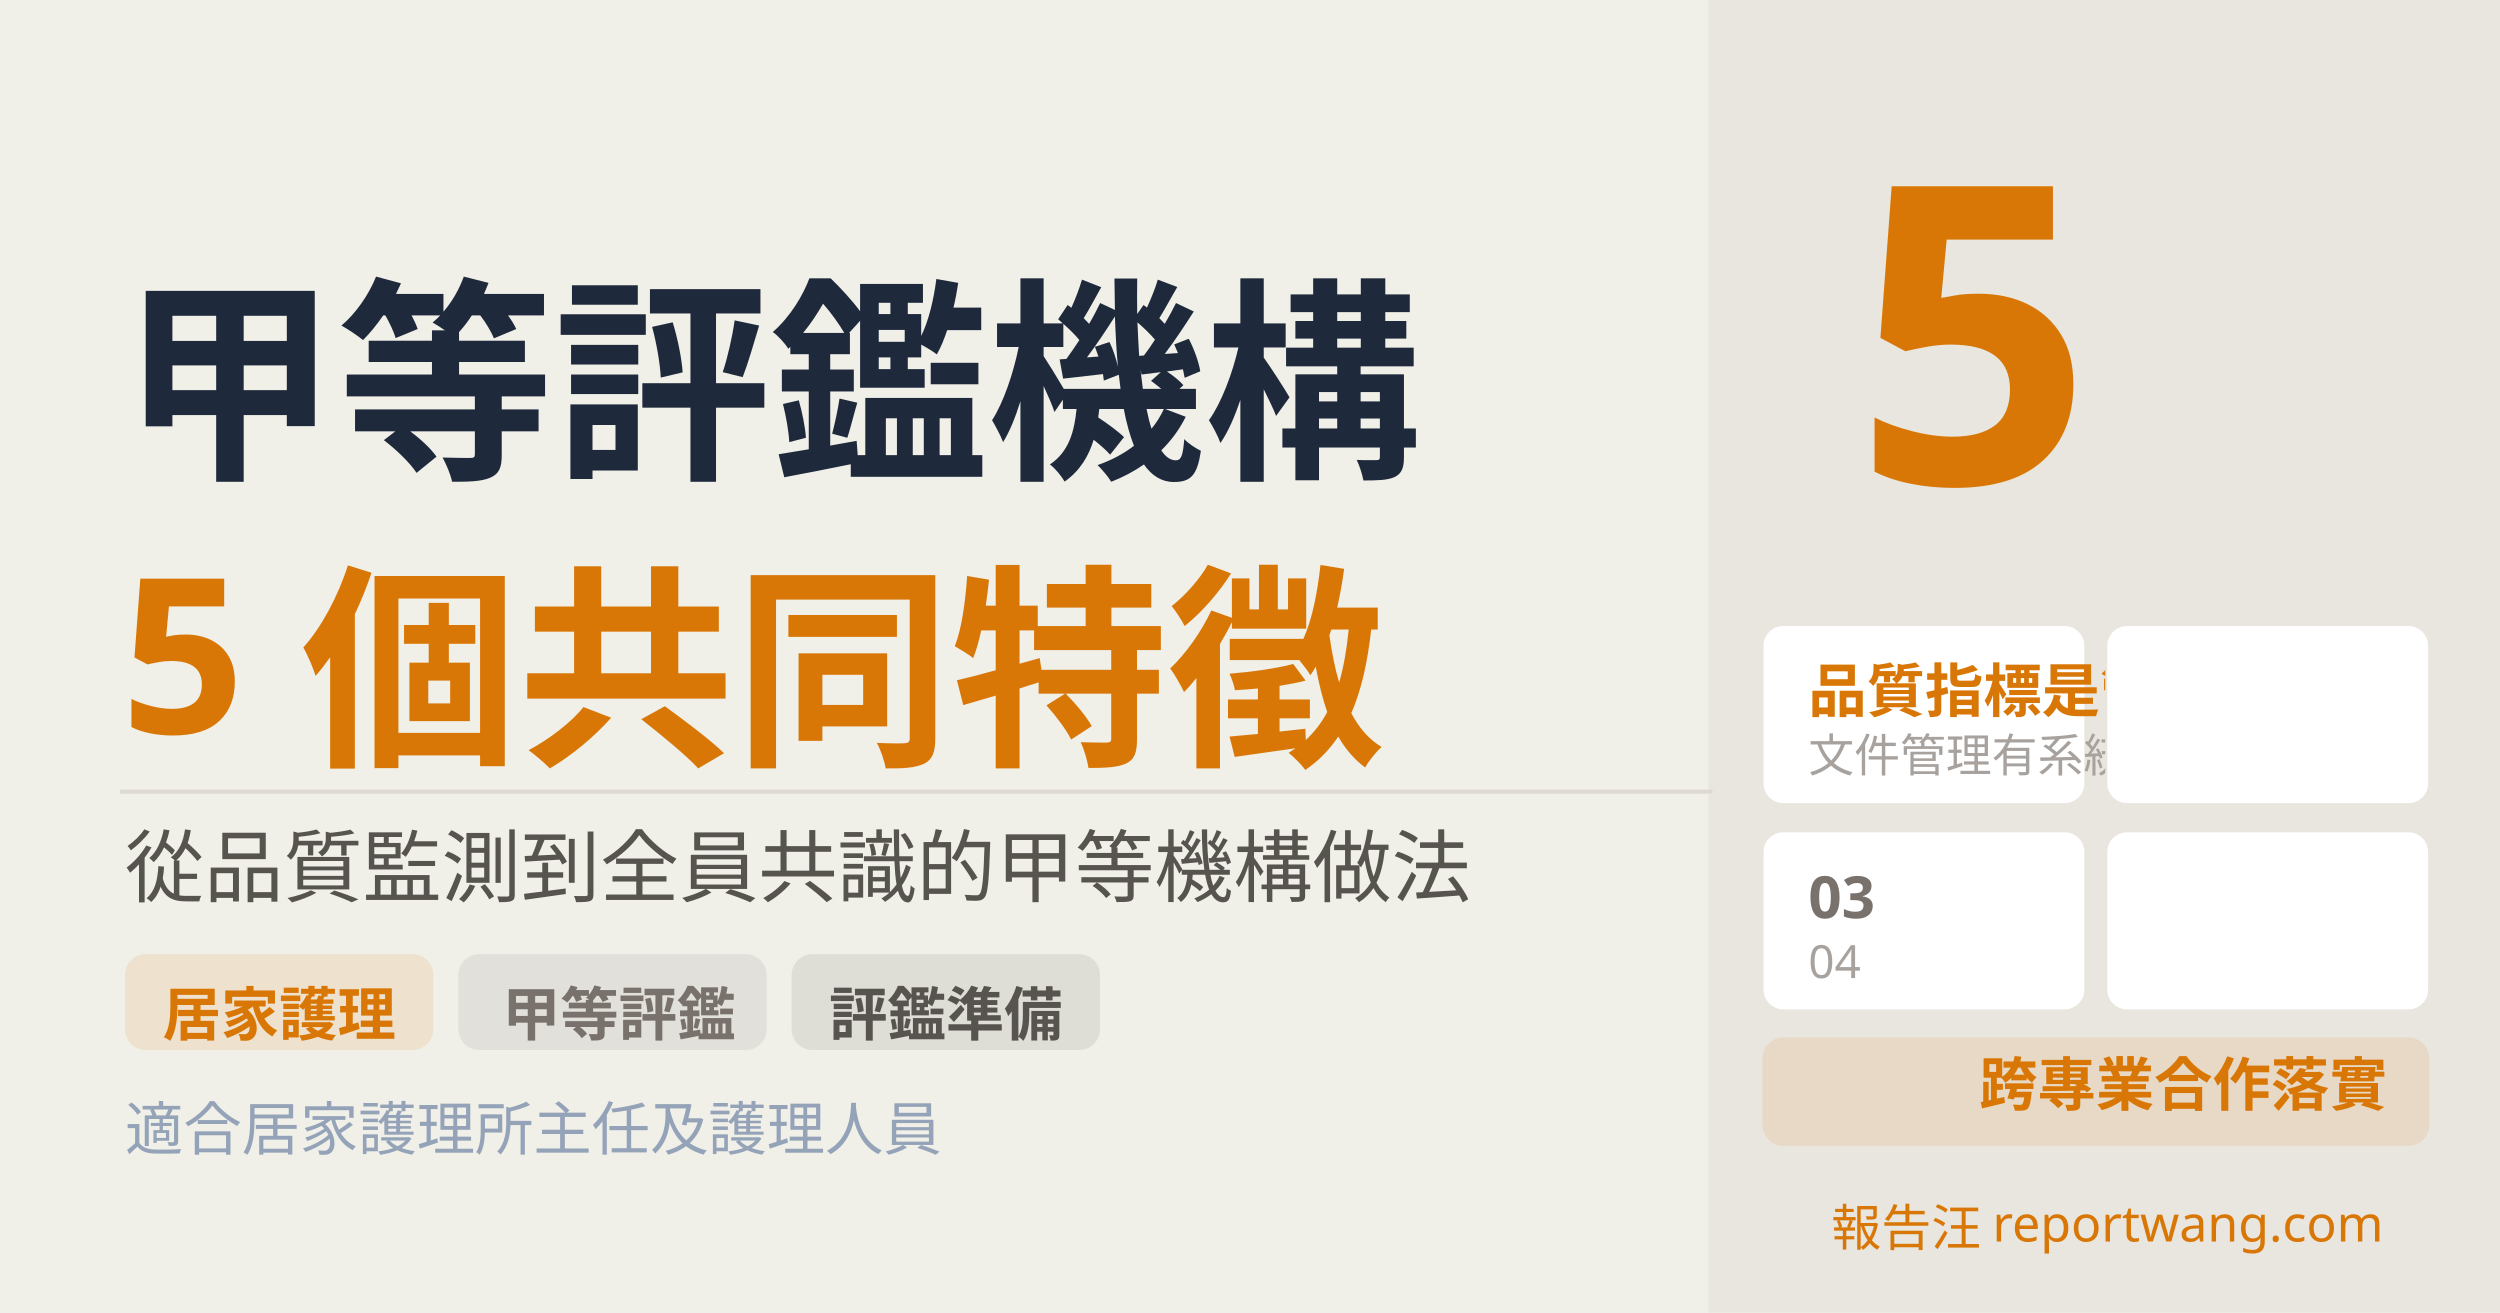
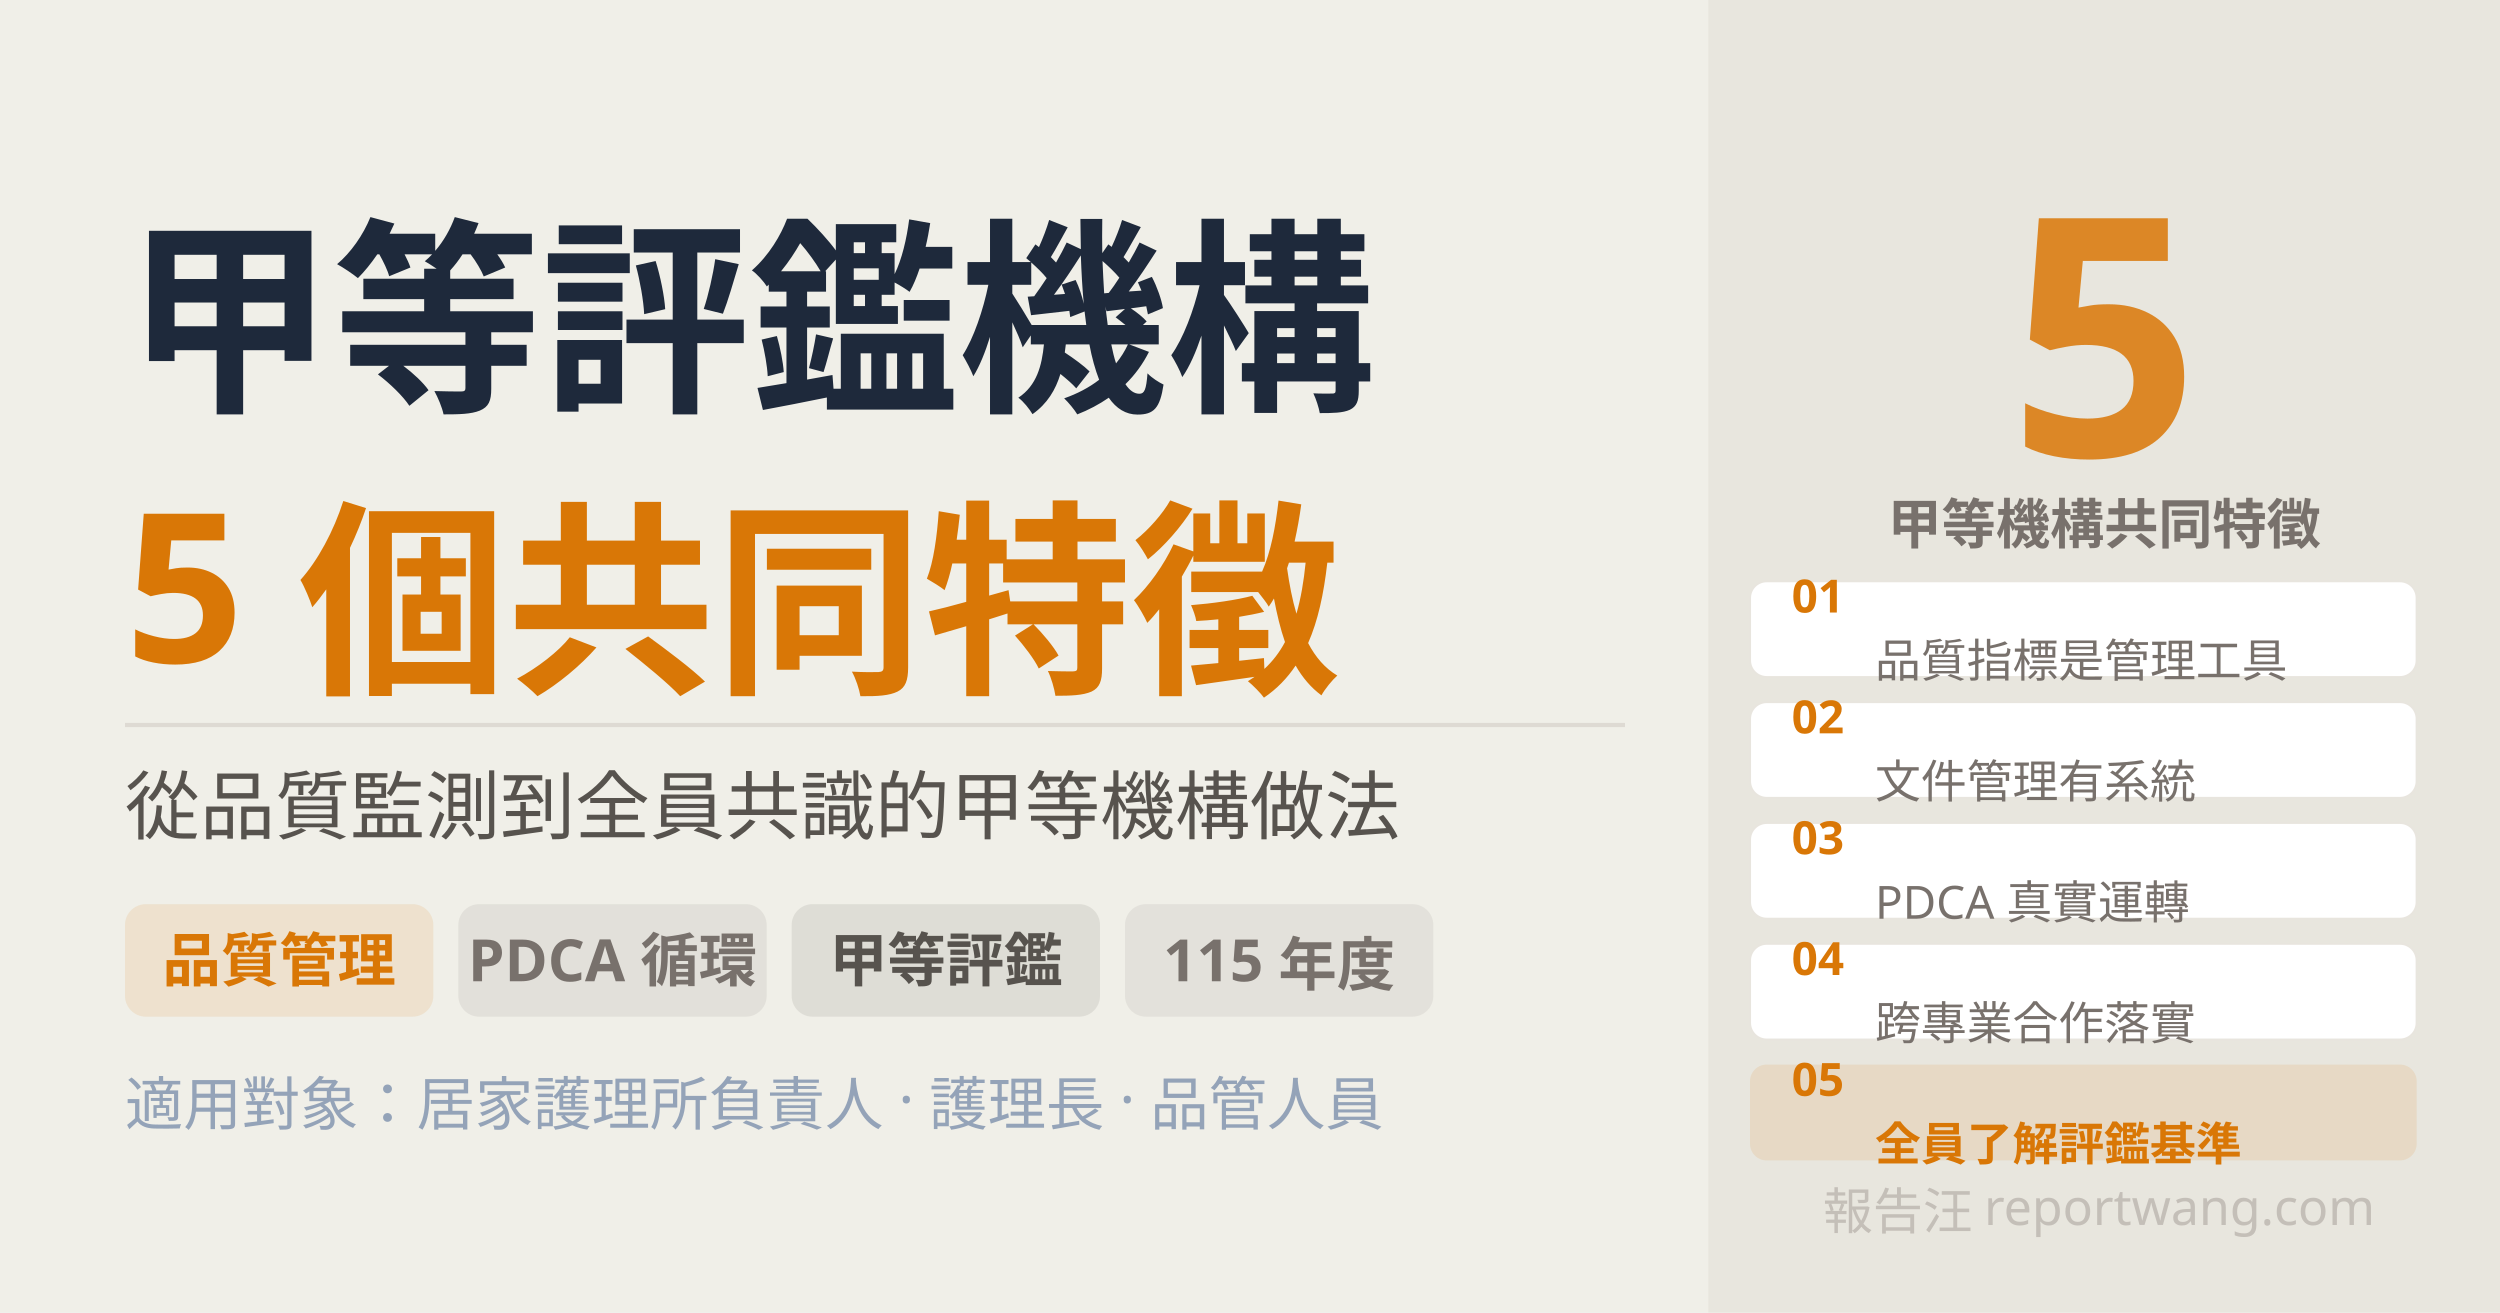
- <svg xmlns="http://www.w3.org/2000/svg" width="1200" height="630" viewBox="0 0 1200 630" fill="none" font-family="'Noto Sans TC', sans-serif">
+ <svg xmlns="http://www.w3.org/2000/svg" width="1200" height="630" viewBox="0 0 1200 630" font-family="'Noto Sans TC', sans-serif">
  <rect width="1200" height="630" fill="#f0efe8" />
-   <g clip-path="url(#clip-home-nursing-top-rated)">
-     <path d="M1200 0H0V630H1200V0Z" fill="#F0EFE8" />
-     <path d="M1200 0H820V630H1200V0Z" fill="#E8E6DE" />
-     <text fill="#D97706" style="white-space: pre" xml:space="preserve" font-size="200" font-weight="bold" letter-spacing="0em">
-       <tspan x="890" y="232.2">5</tspan>
-     </text>
-     <text fill="#78716C" style="white-space: pre" xml:space="preserve" font-size="28" font-weight="bold" letter-spacing="0em">
-       <tspan x="957" y="274.416" />
-     </text>
-     <path d="M991 300H856C850.477 300 846 304.477 846 310V376C846 381.523 850.477 386 856 386H991C996.523 386 1001 381.523 1001 376V310C1001 304.477 996.523 300 991 300Z" fill="white" stroke="#E8E6DE" />
-     <text fill="#D97706" style="white-space: pre" xml:space="preserve" font-size="28" font-weight="bold" letter-spacing="0em">
-       <tspan x="868" y="341.708">品質指標是管理工具</tspan>
-     </text>
-     <text fill="#A8A29E" style="white-space: pre" xml:space="preserve" font-size="22" letter-spacing="0em">
-       <tspan x="868" y="370.476">文件管理有系統</tspan>
-     </text>
-     <path d="M1156 300H1021C1015.48 300 1011 304.477 1011 310V376C1011 381.523 1015.48 386 1021 386H1156C1161.52 386 1166 381.523 1166 376V310C1166 304.477 1161.52 300 1156 300Z" fill="white" stroke="#E8E6DE" />
-     <text fill="#78716C" style="white-space: pre" xml:space="preserve" font-size="28" font-weight="bold" letter-spacing="0em">
-       <tspan x="1033" y="341.708" />
-     </text>
-     <text fill="#A8A29E" style="white-space: pre" xml:space="preserve" font-size="22" letter-spacing="0em">
-       <tspan x="1033" y="370.476" />
-     </text>
-     <path d="M991 399H856C850.477 399 846 403.477 846 409V475C846 480.523 850.477 485 856 485H991C996.523 485 1001 480.523 1001 475V409C1001 403.477 996.523 399 991 399Z" fill="white" stroke="#E8E6DE" />
-     <text fill="#78716C" style="white-space: pre" xml:space="preserve" font-size="28" font-weight="bold" letter-spacing="0em">
-       <tspan x="868" y="440.708">03</tspan>
-     </text>
-     <text fill="#A8A29E" style="white-space: pre" xml:space="preserve" font-size="22" letter-spacing="0em">
-       <tspan x="868" y="469.476">04</tspan>
-     </text>
-     <path d="M1156 399H1021C1015.48 399 1011 403.477 1011 409V475C1011 480.523 1015.48 485 1021 485H1156C1161.52 485 1166 480.523 1166 475V409C1166 403.477 1161.52 399 1156 399Z" fill="white" stroke="#E8E6DE" />
-     <text fill="#D97706" style="white-space: pre" xml:space="preserve" font-size="28" font-weight="bold" letter-spacing="0em">
-       <tspan x="1033" y="440.708" />
-     </text>
-     <text fill="#A8A29E" style="white-space: pre" xml:space="preserve" font-size="22" letter-spacing="0em">
-       <tspan x="1033" y="469.476" />
-     </text>
-     <path opacity="0.12" d="M1156 498H856C850.477 498 846 502.477 846 508V540C846 545.523 850.477 550 856 550H1156C1161.52 550 1166 545.523 1166 540V508C1166 502.477 1161.52 498 1156 498Z" fill="#D97706" />
-     <text fill="#D97706" style="white-space: pre" xml:space="preserve" font-size="28" font-weight="bold" letter-spacing="0em">
-       <tspan x="950" y="530.708">跨專業合作落實</tspan>
-     </text>
-     <text fill="#1E293B" style="white-space: pre" xml:space="preserve" font-size="104" font-weight="bold" letter-spacing="0em">
-       <tspan x="58" y="222.0">甲等評鑑機構</tspan>
-     </text>
-     <text fill="#D97706" style="white-space: pre" xml:space="preserve" font-size="104" font-weight="bold" letter-spacing="0em">
-       <tspan x="58" y="352.0">5 個共同特徵</tspan>
-     </text>
-     <path d="M57.5 380H822" stroke="#DEDAD3" stroke-width="2" />
-     <text fill="#57534E" style="white-space: pre" xml:space="preserve" font-size="38" letter-spacing="0em">
-       <tspan x="60" y="430.0">從品質監測到全員共識的甲等機構做法</tspan>
-     </text>
-     <path opacity="0.12" d="M198 458.00H70C64.477 458.00 60 462.477 60 468.00V494.00C60 499.523 64.477 504.00 70 504.00H198C203.523 504.00 208 499.523 208 494.00V468.00C208 462.477 203.523 458.00 198 458.00Z" fill="#D97706" />
-     <text fill="#D97706" style="white-space: pre" xml:space="preserve" font-size="28" font-weight="bold" letter-spacing="0em">
-       <tspan x="78" y="497.000">居家護理</tspan>
-     </text>
-     <path opacity="0.12" d="M358 458.00H230C224.477 458.00 220 462.477 220 468.00V494.00C220 499.523 224.477 504.00 230 504.00H358C363.523 504.00 368 499.523 368 494.00V468.00C368 462.477 363.523 458.00 358 458.00Z" fill="#78716C" />
-     <text fill="#78716C" style="white-space: pre" xml:space="preserve" font-size="28" font-weight="bold" letter-spacing="0em">
-       <tspan x="241" y="497.000">甲等評鑑</tspan>
-     </text>
-     <path opacity="0.12" d="M518 458.00H390C384.477 458.00 380 462.477 380 468.00V494.00C380 499.523 384.477 504.00 390 504.00H518C523.523 504.00 528 499.523 528 494.00V468.00C528 462.477 523.523 458.00 518 458.00Z" fill="#57534E" />
-     <text fill="#57534E" style="white-space: pre" xml:space="preserve" font-size="28" font-weight="bold" letter-spacing="0em">
-       <tspan x="398" y="497.000">評鑑準備</tspan>
-     </text>
-     <text fill="#94A3B8" style="white-space: pre" xml:space="preserve" font-size="28" letter-spacing="0em">
-       <tspan x="60" y="552.0">適合居家護理所主任及護理人員</tspan>
-     </text>
-     <text fill="#D97706" style="white-space: pre" xml:space="preserve" font-size="24" letter-spacing="0em">
-       <tspan x="879.008" y="597.928">報告汪 reportwang.com</tspan>
-     </text>
-   </g>
-   <defs>
-     <clipPath id="clip-home-nursing-top-rated">
-       <rect width="1200" height="630" fill="white" />
-     </clipPath>
-   </defs>
+   <rect x="820" y="0" width="380" height="630" fill="#e8e6de" />
+   <text x="1010" y="219" font-size="160" font-weight="900" fill="#d97706" text-anchor="middle" opacity="0.85">5</text>
+   <text x="1010" y="261" font-size="26" fill="#78716c" text-anchor="middle" font-weight="600">甲等機構共同特徵</text>
+   <rect x="840" y="279" width="320" height="46" rx="8" fill="white" stroke="#e8e5de" stroke-width="1" />
+   <text x="860" y="294" font-size="22" fill="#d97706" font-weight="700">01</text>
+   <text x="900" y="325" font-size="22" fill="#78716c">品質指標是管理工具</text>
+   <rect x="840" y="337" width="320" height="46" rx="8" fill="white" stroke="#e8e5de" stroke-width="1" />
+   <text x="860" y="352" font-size="22" fill="#d97706" font-weight="700">02</text>
+   <text x="900" y="383" font-size="22" fill="#78716c">文件管理有系統</text>
+   <rect x="840" y="395" width="320" height="46" rx="8" fill="white" stroke="#e8e5de" stroke-width="1" />
+   <text x="860" y="410" font-size="22" fill="#d97706" font-weight="700">03</text>
+   <text x="900" y="441" font-size="22" fill="#78716c">PDCA 真實運轉</text>
+   <rect x="840" y="453" width="320" height="46" rx="8" fill="white" stroke="#e8e5de" stroke-width="1" />
+   <text x="860" y="468" font-size="22" fill="#d97706" font-weight="700">04</text>
+   <text x="900" y="499" font-size="22" fill="#78716c">跨專業合作落實</text>
+   <rect x="840" y="511" width="320" height="46" rx="8" fill="#d97706" opacity="0.12" />
+   <text x="860" y="526" font-size="22" fill="#d97706" font-weight="700">05</text>
+   <text x="900" y="557" font-size="22" fill="#d97706" font-weight="600">全員了解評鑑基準</text>
+   <text x="1140" y="590" font-size="24" fill="#c4bfb8" text-anchor="end" font-weight="400">報告汪 reportwang.com</text>
+   <text x="60" y="190" font-size="100" font-weight="900" fill="#1e293b">甲等評鑑機構</text>
+   <text x="60" y="318" font-size="100" font-weight="900" fill="#d97706">5 個共同特徵</text>
+   <line x1="60" y1="348" x2="780" y2="348" stroke="#dedad3" stroke-width="2" />
+   <text x="60" y="400" font-size="36" fill="#57534e" font-weight="400">從品質監測到全員共識的甲等機構做法</text>
+   <rect x="60" y="434" width="148" height="54" rx="10" fill="#d97706" opacity="0.12" />
+   <text x="134" y="471" font-size="28" fill="#d97706" text-anchor="middle" font-weight="600">品質管理</text>
+   <rect x="220" y="434" width="148" height="54" rx="10" fill="#78716c" opacity="0.12" />
+   <text x="294" y="471" font-size="28" fill="#78716c" text-anchor="middle" font-weight="600">PDCA 循環</text>
+   <rect x="380" y="434" width="148" height="54" rx="10" fill="#57534e" opacity="0.12" />
+   <text x="454" y="471" font-size="28" fill="#57534e" text-anchor="middle" font-weight="600">甲等評鑑</text>
+   <rect x="540" y="434" width="148" height="54" rx="10" fill="#a8a29e" opacity="0.18" />
+   <text x="614" y="471" font-size="28" fill="#78716c" text-anchor="middle" font-weight="600">115 年度</text>
+   <text x="60" y="540" font-size="28" fill="#94a3b8">適用對象：居家護理所負責人 · 護理長 · 品管人員</text>
</svg>
